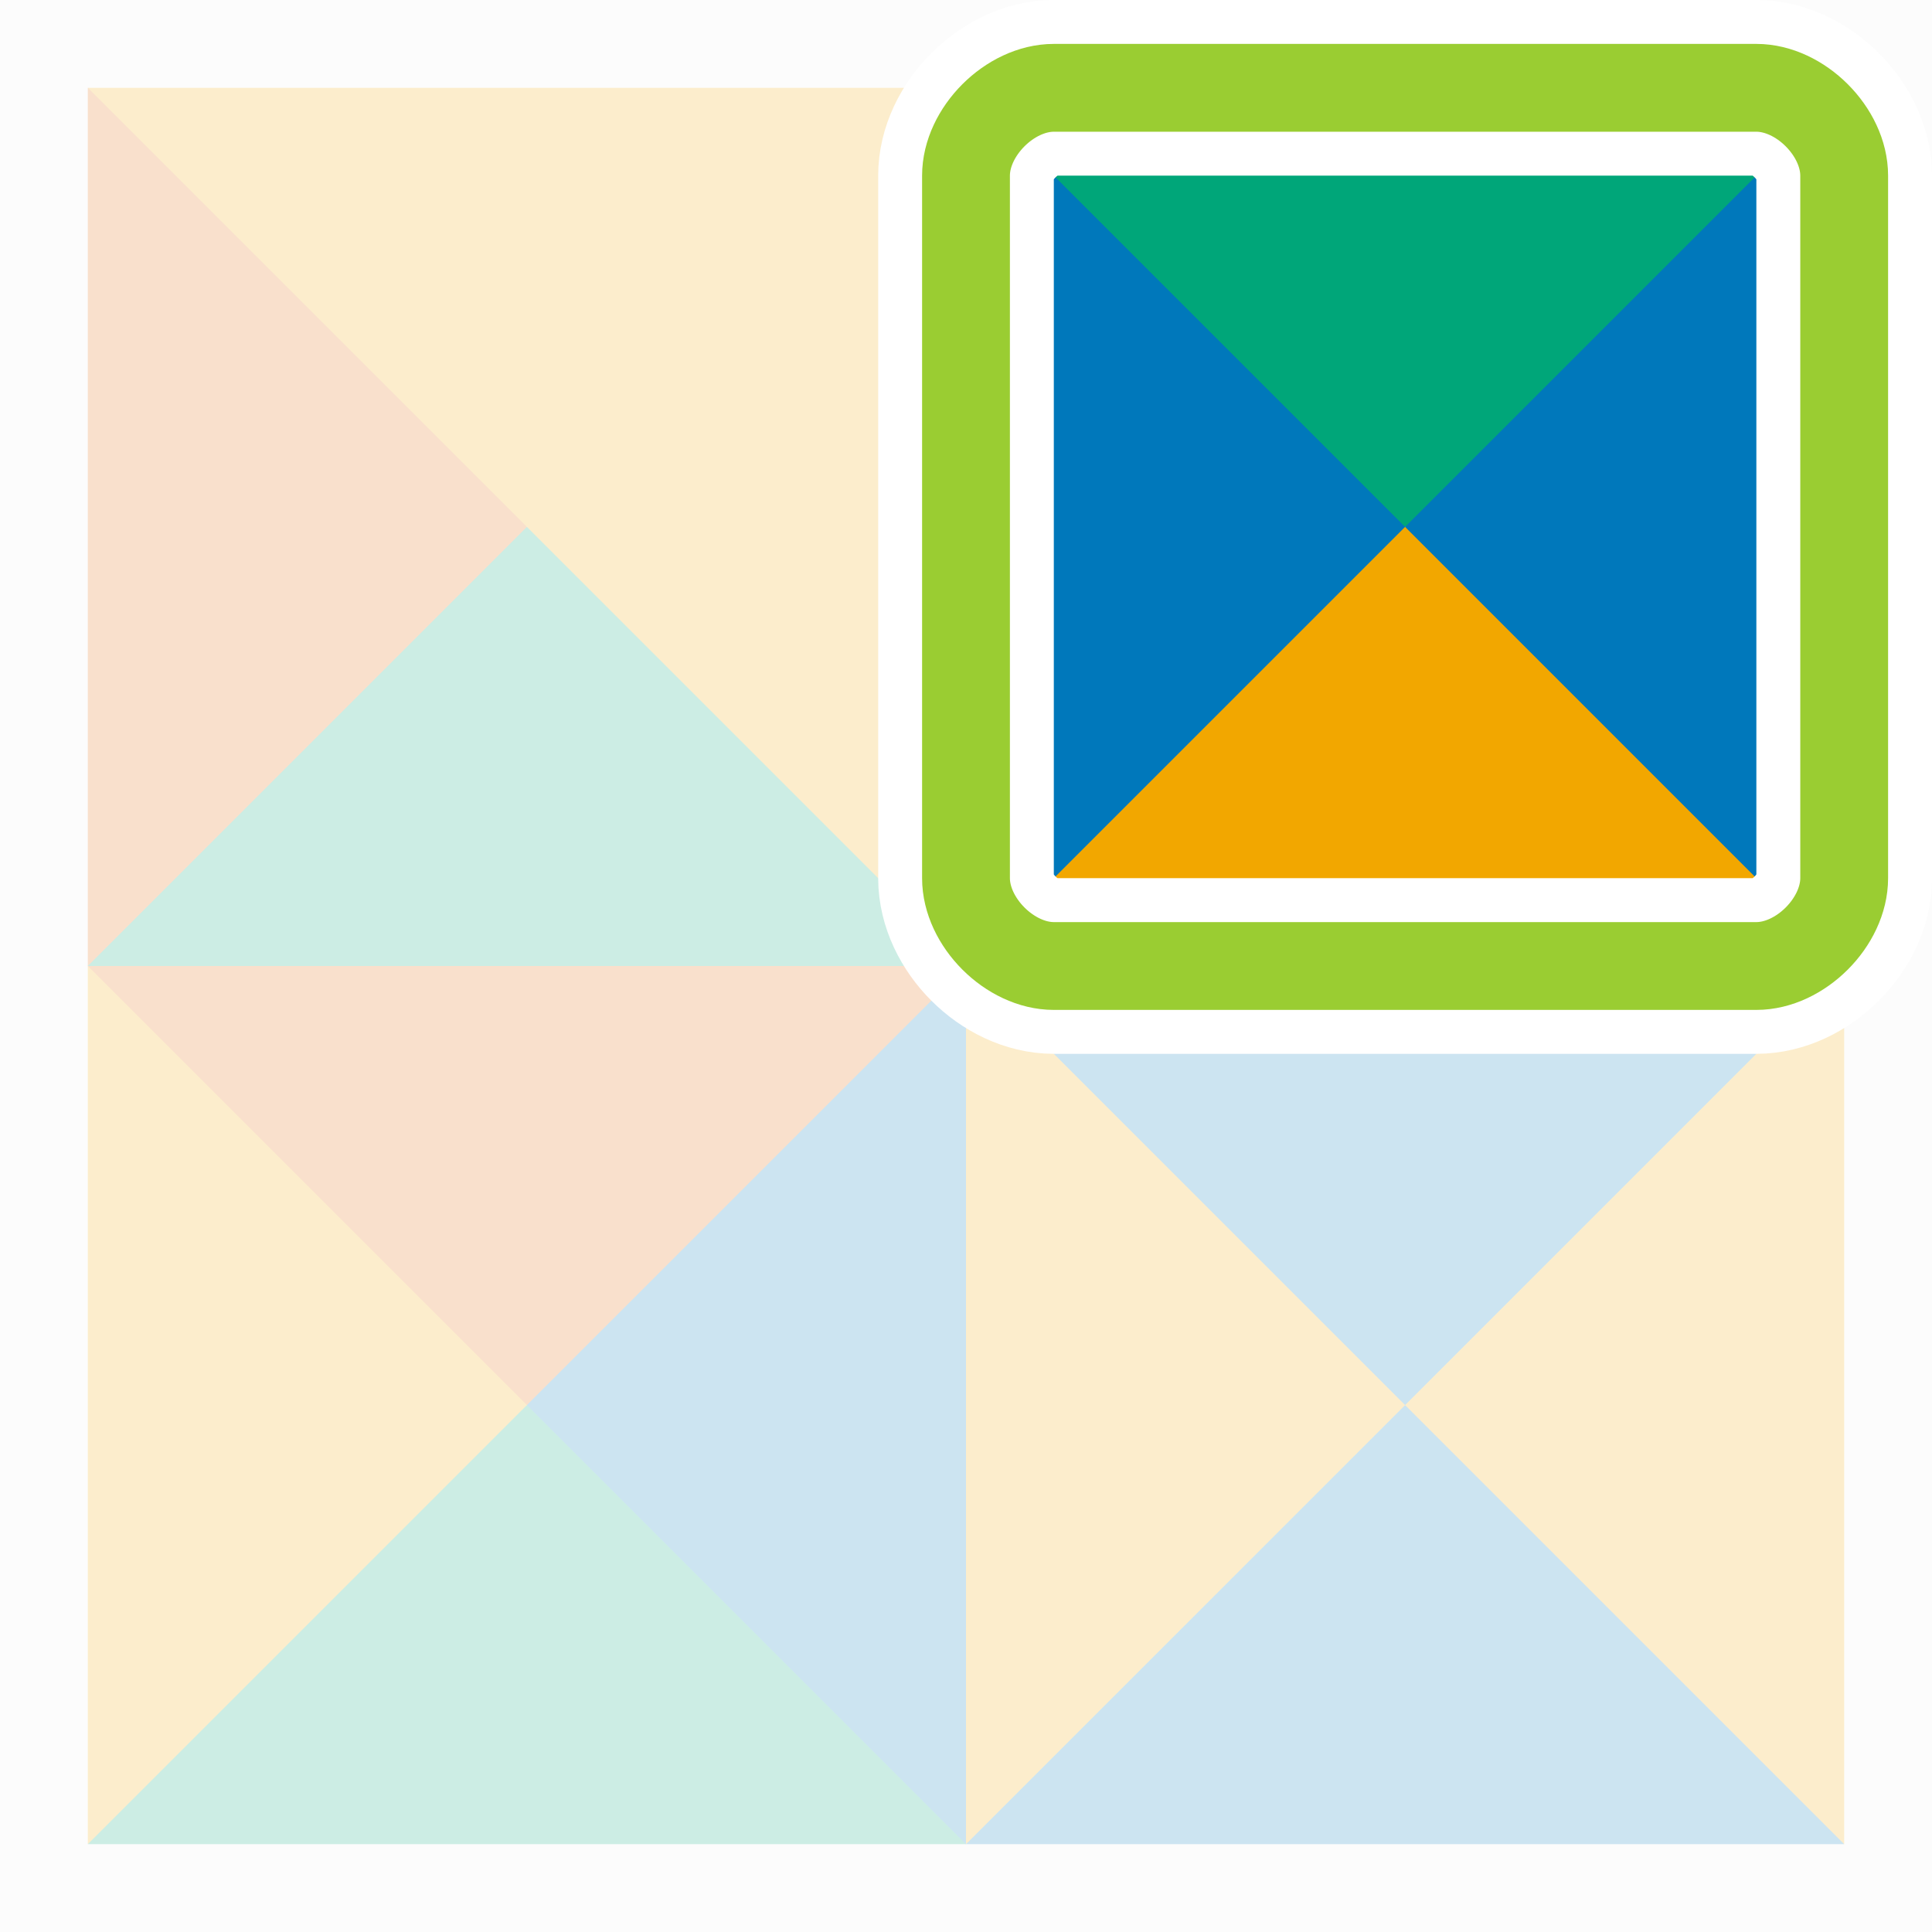
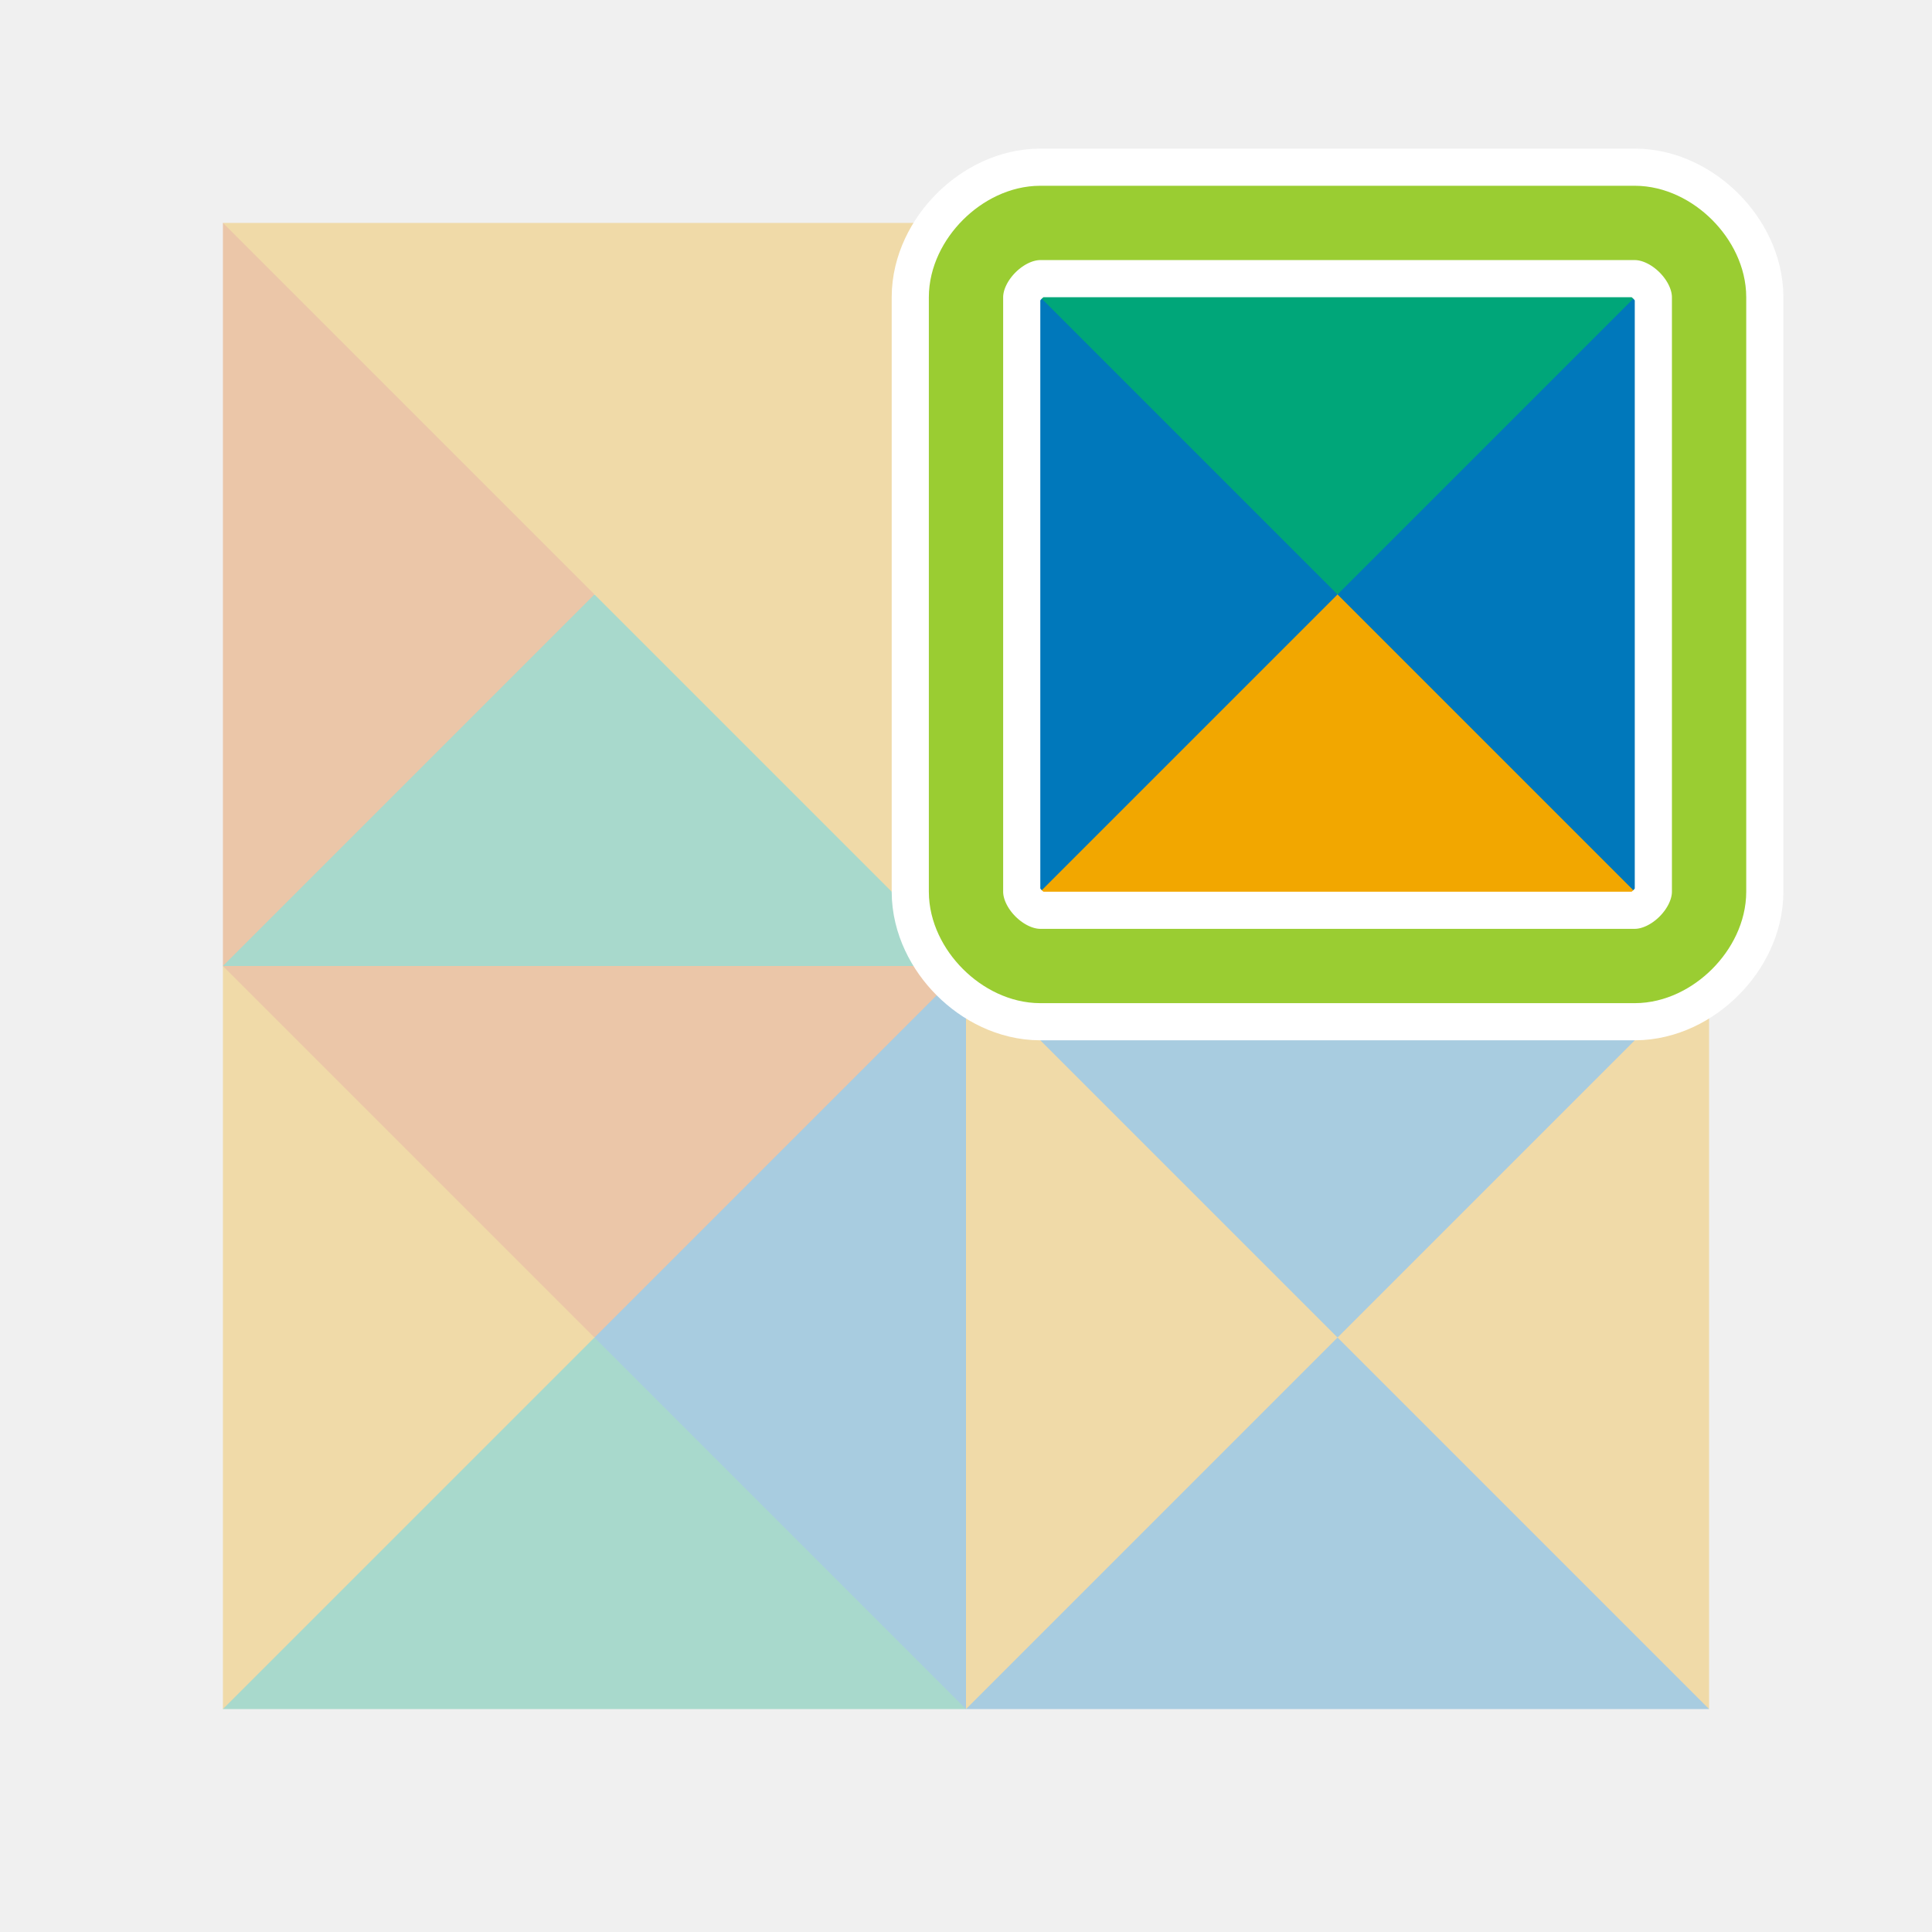
- <svg viewBox="-10 -110 220 220">
-   <g clip-path="path('M 10.52 3 L 89.48 3 C 93.24 3 97 6.76 97 10.52 L 97 89.48 C 97 93.24 93.24 97 89.48 97 L 10.52 97 C 6.76 97 3 93.24 3 89.48 L 3 10.52 C 3 6.76 6.76 3 10.52 3 Z ') view-box">
-     <path fill="#E06300" d="M0 0h100L83.333 50H16.667Z" />
-     <path fill="#0078BB" d="M100 0v100L50 83.333V50Z" />
-     <path fill="#00A679" d="M100 100H0l16.667-50H50Z" />
-     <path fill="#F2A700" d="M0 100V0l50 50Z" />
+ <svg viewBox="-30 -130 260 260">
+   <g mask="url(#scorer-single-tile)">
+     <g clip-path="path('M 10.52 3 L 89.48 3 C 93.24 3 97 6.76 97 10.52 L 97 89.48 C 97 93.24 93.24 97 89.48 97 L 10.52 97 C 6.76 97 3 93.24 3 89.48 L 3 10.52 C 3 6.76 6.76 3 10.52 3 Z ') view-box">
+       <path fill="#E06300" d="M0 0h100L83.333 50H16.667Z" />
+       <path fill="#0078BB" d="M100 0v100L50 83.333V50Z" />
+       <path fill="#00A679" d="M100 100H0l16.667-50H50Z" />
+       <path fill="#F2A700" d="M0 100V0l50 50Z" />
+     </g>
+     <g clip-path="path('M 103 89.48 L 103 10.52 C 103 6.76 106.76 3 110.52 3 L 189.48 3 C 193.24 3 197 6.76 197 10.52 L 197 89.48 C 197 93.24 193.24 97 189.48 97 L 110.52 97 C 106.76 97 103 93.24 103 89.48 Z ') view-box">
+       <path fill="#F2A700" d="M100 100V0l50 16.667v66.666Z" />
+       <path fill="#0078BB" d="M100 0h100l-16.667 50H150Z" />
+       <path fill="#F2A700" d="M200 0v100l-50-16.667V50Z" />
+       <path fill="#0078BB" d="M200 100H100l50-50Z" />
+     </g>
+     <g clip-path="path('M 89.48 -3 L 10.52 -3 C 6.76 -3 3 -6.76 3 -10.52 L 3 -89.48 C 3 -93.24 6.76 -97 10.52 -97 L 89.48 -97 C 93.24 -97 97 -93.24 97 -89.48 L 97 -10.52 C 97 -6.76 93.24 -3 89.48 -3 Z ') view-box">
+       <path fill="#00A679" d="M100 0H0l16.667-50h66.666Z" />
+       <path fill="#E06300" d="M0 0v-100l50 16.667V-50Z" />
+       <path fill="#F2A700" d="M0-100h100L83.333-50H50Z" />
+       <path fill="#F2A700" d="M100-100V0L50-50Z" />
+     </g>
+     <g clip-path="path('M 189.48 -3 L 110.52 -3 C 106.76 -3 103 -6.76 103 -10.52 L 103 -89.48 C 103 -93.24 106.76 -97 110.52 -97 L 189.48 -97 C 193.24 -97 197 -93.24 197 -89.48 L 197 -10.52 C 197 -6.76 193.24 -3 189.48 -3 Z ') view-box">
+       <path fill="#F2A700" d="M200 0H100l16.667-50h66.666Z" />
+       <path fill="#0078BB" d="M100 0v-100l50 16.667V-50Z" />
+       <path fill="#00A679" d="M100-100h100l-16.667 50H150Z" />
+       <path fill="#0078BB" d="M200-100V0l-50-50Z" />
+     </g>
  </g>
-   <g clip-path="path('M 103 89.48 L 103 10.52 C 103 6.76 106.76 3 110.52 3 L 189.48 3 C 193.24 3 197 6.76 197 10.52 L 197 89.48 C 197 93.24 193.24 97 189.48 97 L 110.52 97 C 106.76 97 103 93.24 103 89.48 Z ') view-box">
-     <path fill="#F2A700" d="M100 100V0l50 16.667v66.666Z" />
-     <path fill="#0078BB" d="M100 0h100l-16.667 50H150Z" />
-     <path fill="#F2A700" d="M200 0v100l-50-16.667V50Z" />
-     <path fill="#0078BB" d="M200 100H100l50-50Z" />
-   </g>
-   <g clip-path="path('M 89.48 -3 L 10.52 -3 C 6.76 -3 3 -6.76 3 -10.52 L 3 -89.48 C 3 -93.24 6.76 -97 10.52 -97 L 89.48 -97 C 93.24 -97 97 -93.24 97 -89.48 L 97 -10.52 C 97 -6.76 93.24 -3 89.48 -3 Z ') view-box">
-     <path fill="#00A679" d="M100 0H0l16.667-50h66.666Z" />
-     <path fill="#E06300" d="M0 0v-100l50 16.667V-50Z" />
-     <path fill="#F2A700" d="M0-100h100L83.333-50H50Z" />
-     <path fill="#F2A700" d="M100-100V0L50-50Z" />
-   </g>
-   <g clip-path="path('M 189.48 -3 L 110.52 -3 C 106.76 -3 103 -6.76 103 -10.52 L 103 -89.48 C 103 -93.24 106.76 -97 110.52 -97 L 189.48 -97 C 193.24 -97 197 -93.24 197 -89.48 L 197 -10.52 C 197 -6.76 193.24 -3 189.48 -3 Z ') view-box">
-     <path fill="#F2A700" d="M200 0H100l16.667-50h66.666Z" />
-     <path fill="#0078BB" d="M100 0v-100l50 16.667V-50Z" />
-     <path fill="#00A679" d="M100-100h100l-16.667 50H150Z" />
-     <path fill="#0078BB" d="M200-100V0l-50-50Z" />
-   </g>
-   <path fill="#fff" d="M-10-110h220v220H-10zm110 20v80c0 5 5 10 10 10h80c5 0 10-5 10-10v-80c0-5-5-10-10-10h-80c-5 0-10 5-10 10Z" opacity=".8" />
+   <mask id="scorer-single-tile">
+     <path fill="#fff" d="M-10-110h220v220H-10z" opacity=".3" />
+     <path fill="#fff" d="M100-90v80c0 5 5 10 10 10h80c5 0 10-5 10-10v-80c0-5-5-10-10-10h-80c-5 0-10 5-10 10Z" />
+   </mask>
  <path fill="transparent" stroke="#fff" stroke-width="20" d="M100-90v80c0 5 5 10 10 10h80c5 0 10-5 10-10v-80c0-5-5-10-10-10h-80c-5 0-10 5-10 10Z" />
  <path fill="transparent" stroke="#9acd32" stroke-width="10" d="M100-90v80c0 5 5 10 10 10h80c5 0 10-5 10-10v-80c0-5-5-10-10-10h-80c-5 0-10 5-10 10Z" />
</svg>
